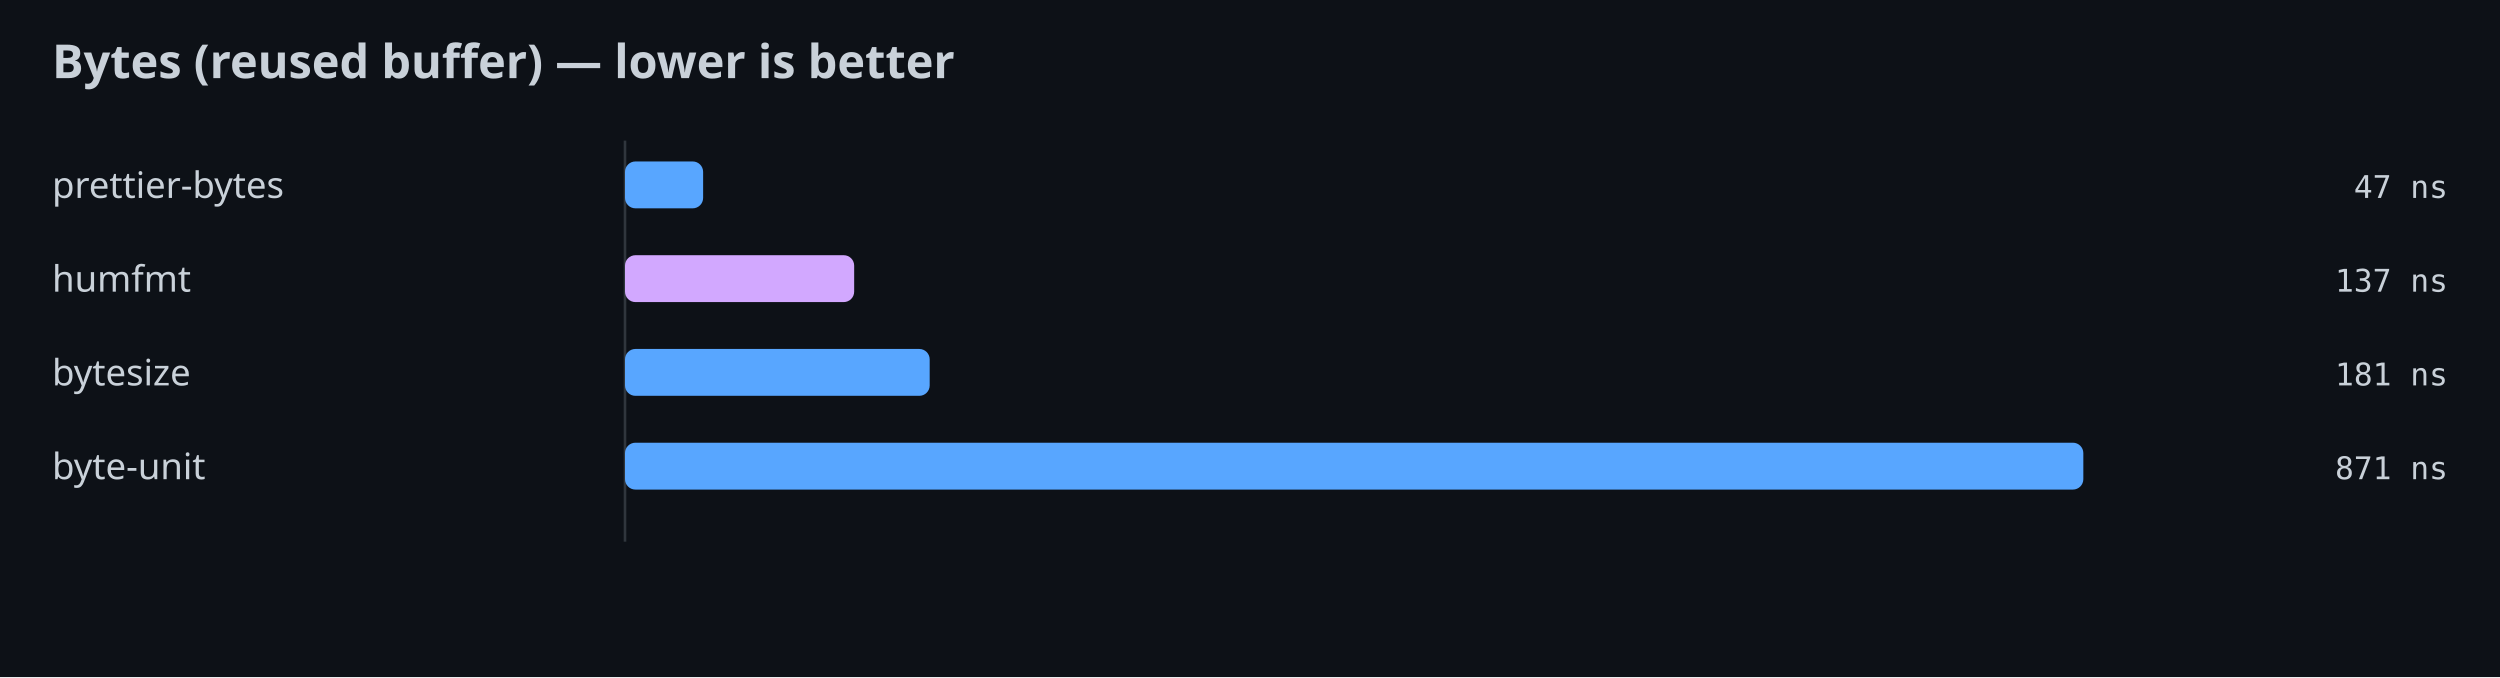
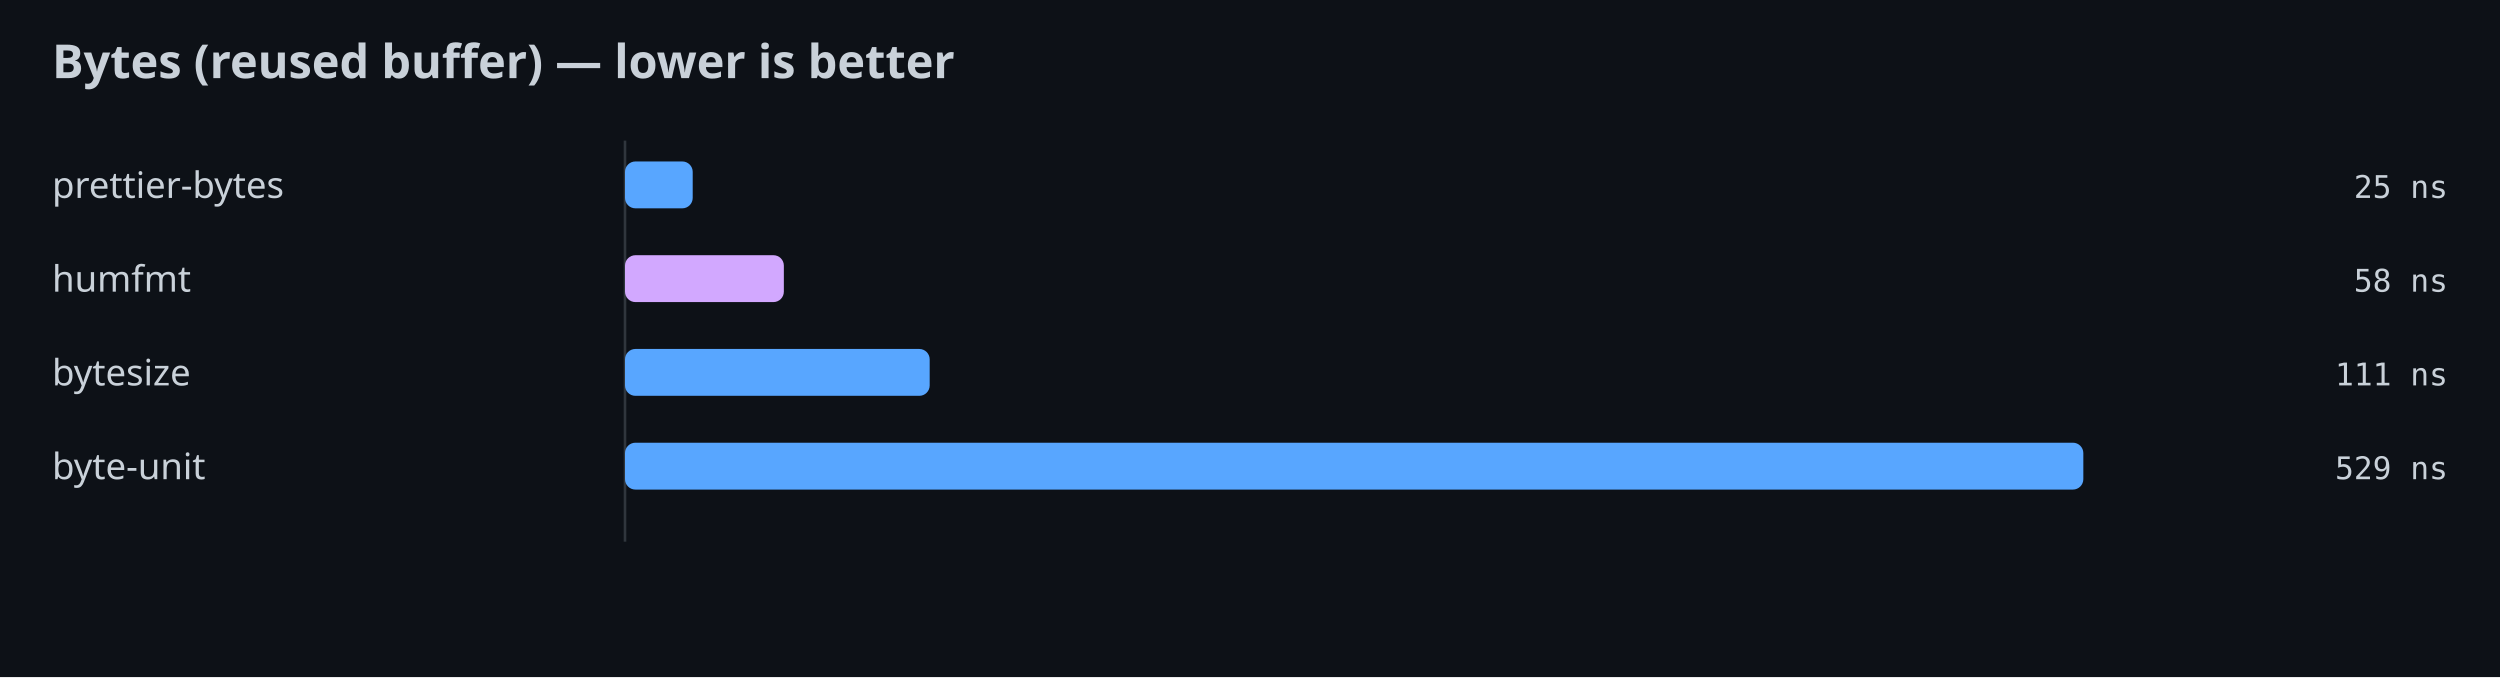
<svg xmlns="http://www.w3.org/2000/svg" width="960" height="260" viewBox="0 0 960 260">
  <rect width="100%" height="100%" fill="#0d1117" />
  <text x="20" y="30" fill="#c9d1d9" font-family="ui-sans-serif, system-ui" font-size="18" font-weight="600">Bytes (reused buffer) — lower is better</text>
  <line x1="240" y1="54" x2="240" y2="208" stroke="#30363d" stroke-width="1" />
  <text x="20" y="76" fill="#c9d1d9" font-family="ui-sans-serif, system-ui" font-size="14">prettier-bytes</text>
-   <rect x="240" y="62" width="30" height="18" fill="#58a6ff" rx="4" />
-   <text x="940" y="76" fill="#c9d1d9" font-family="ui-monospace, SFMono-Regular, Menlo, Monaco, Consolas" font-size="12" text-anchor="end">47 ns</text>
+   <rect x="240" y="62" width="26" height="18" fill="#58a6ff" rx="4" />
+   <text x="940" y="76" fill="#c9d1d9" font-family="ui-monospace, SFMono-Regular, Menlo, Monaco, Consolas" font-size="12" text-anchor="end">25 ns</text>
  <text x="20" y="112" fill="#c9d1d9" font-family="ui-sans-serif, system-ui" font-size="14">humfmt</text>
-   <rect x="240" y="98" width="88" height="18" fill="#d2a8ff" rx="4" />
-   <text x="940" y="112" fill="#c9d1d9" font-family="ui-monospace, SFMono-Regular, Menlo, Monaco, Consolas" font-size="12" text-anchor="end">137 ns</text>
+   <rect x="240" y="98" width="61" height="18" fill="#d2a8ff" rx="4" />
+   <text x="940" y="112" fill="#c9d1d9" font-family="ui-monospace, SFMono-Regular, Menlo, Monaco, Consolas" font-size="12" text-anchor="end">58 ns</text>
  <text x="20" y="148" fill="#c9d1d9" font-family="ui-sans-serif, system-ui" font-size="14">bytesize</text>
  <rect x="240" y="134" width="117" height="18" fill="#58a6ff" rx="4" />
-   <text x="940" y="148" fill="#c9d1d9" font-family="ui-monospace, SFMono-Regular, Menlo, Monaco, Consolas" font-size="12" text-anchor="end">181 ns</text>
+   <text x="940" y="148" fill="#c9d1d9" font-family="ui-monospace, SFMono-Regular, Menlo, Monaco, Consolas" font-size="12" text-anchor="end">111 ns</text>
  <text x="20" y="184" fill="#c9d1d9" font-family="ui-sans-serif, system-ui" font-size="14">byte-unit</text>
  <rect x="240" y="170" width="560" height="18" fill="#58a6ff" rx="4" />
-   <text x="940" y="184" fill="#c9d1d9" font-family="ui-monospace, SFMono-Regular, Menlo, Monaco, Consolas" font-size="12" text-anchor="end">871 ns</text>
+   <text x="940" y="184" fill="#c9d1d9" font-family="ui-monospace, SFMono-Regular, Menlo, Monaco, Consolas" font-size="12" text-anchor="end">529 ns</text>
</svg>
